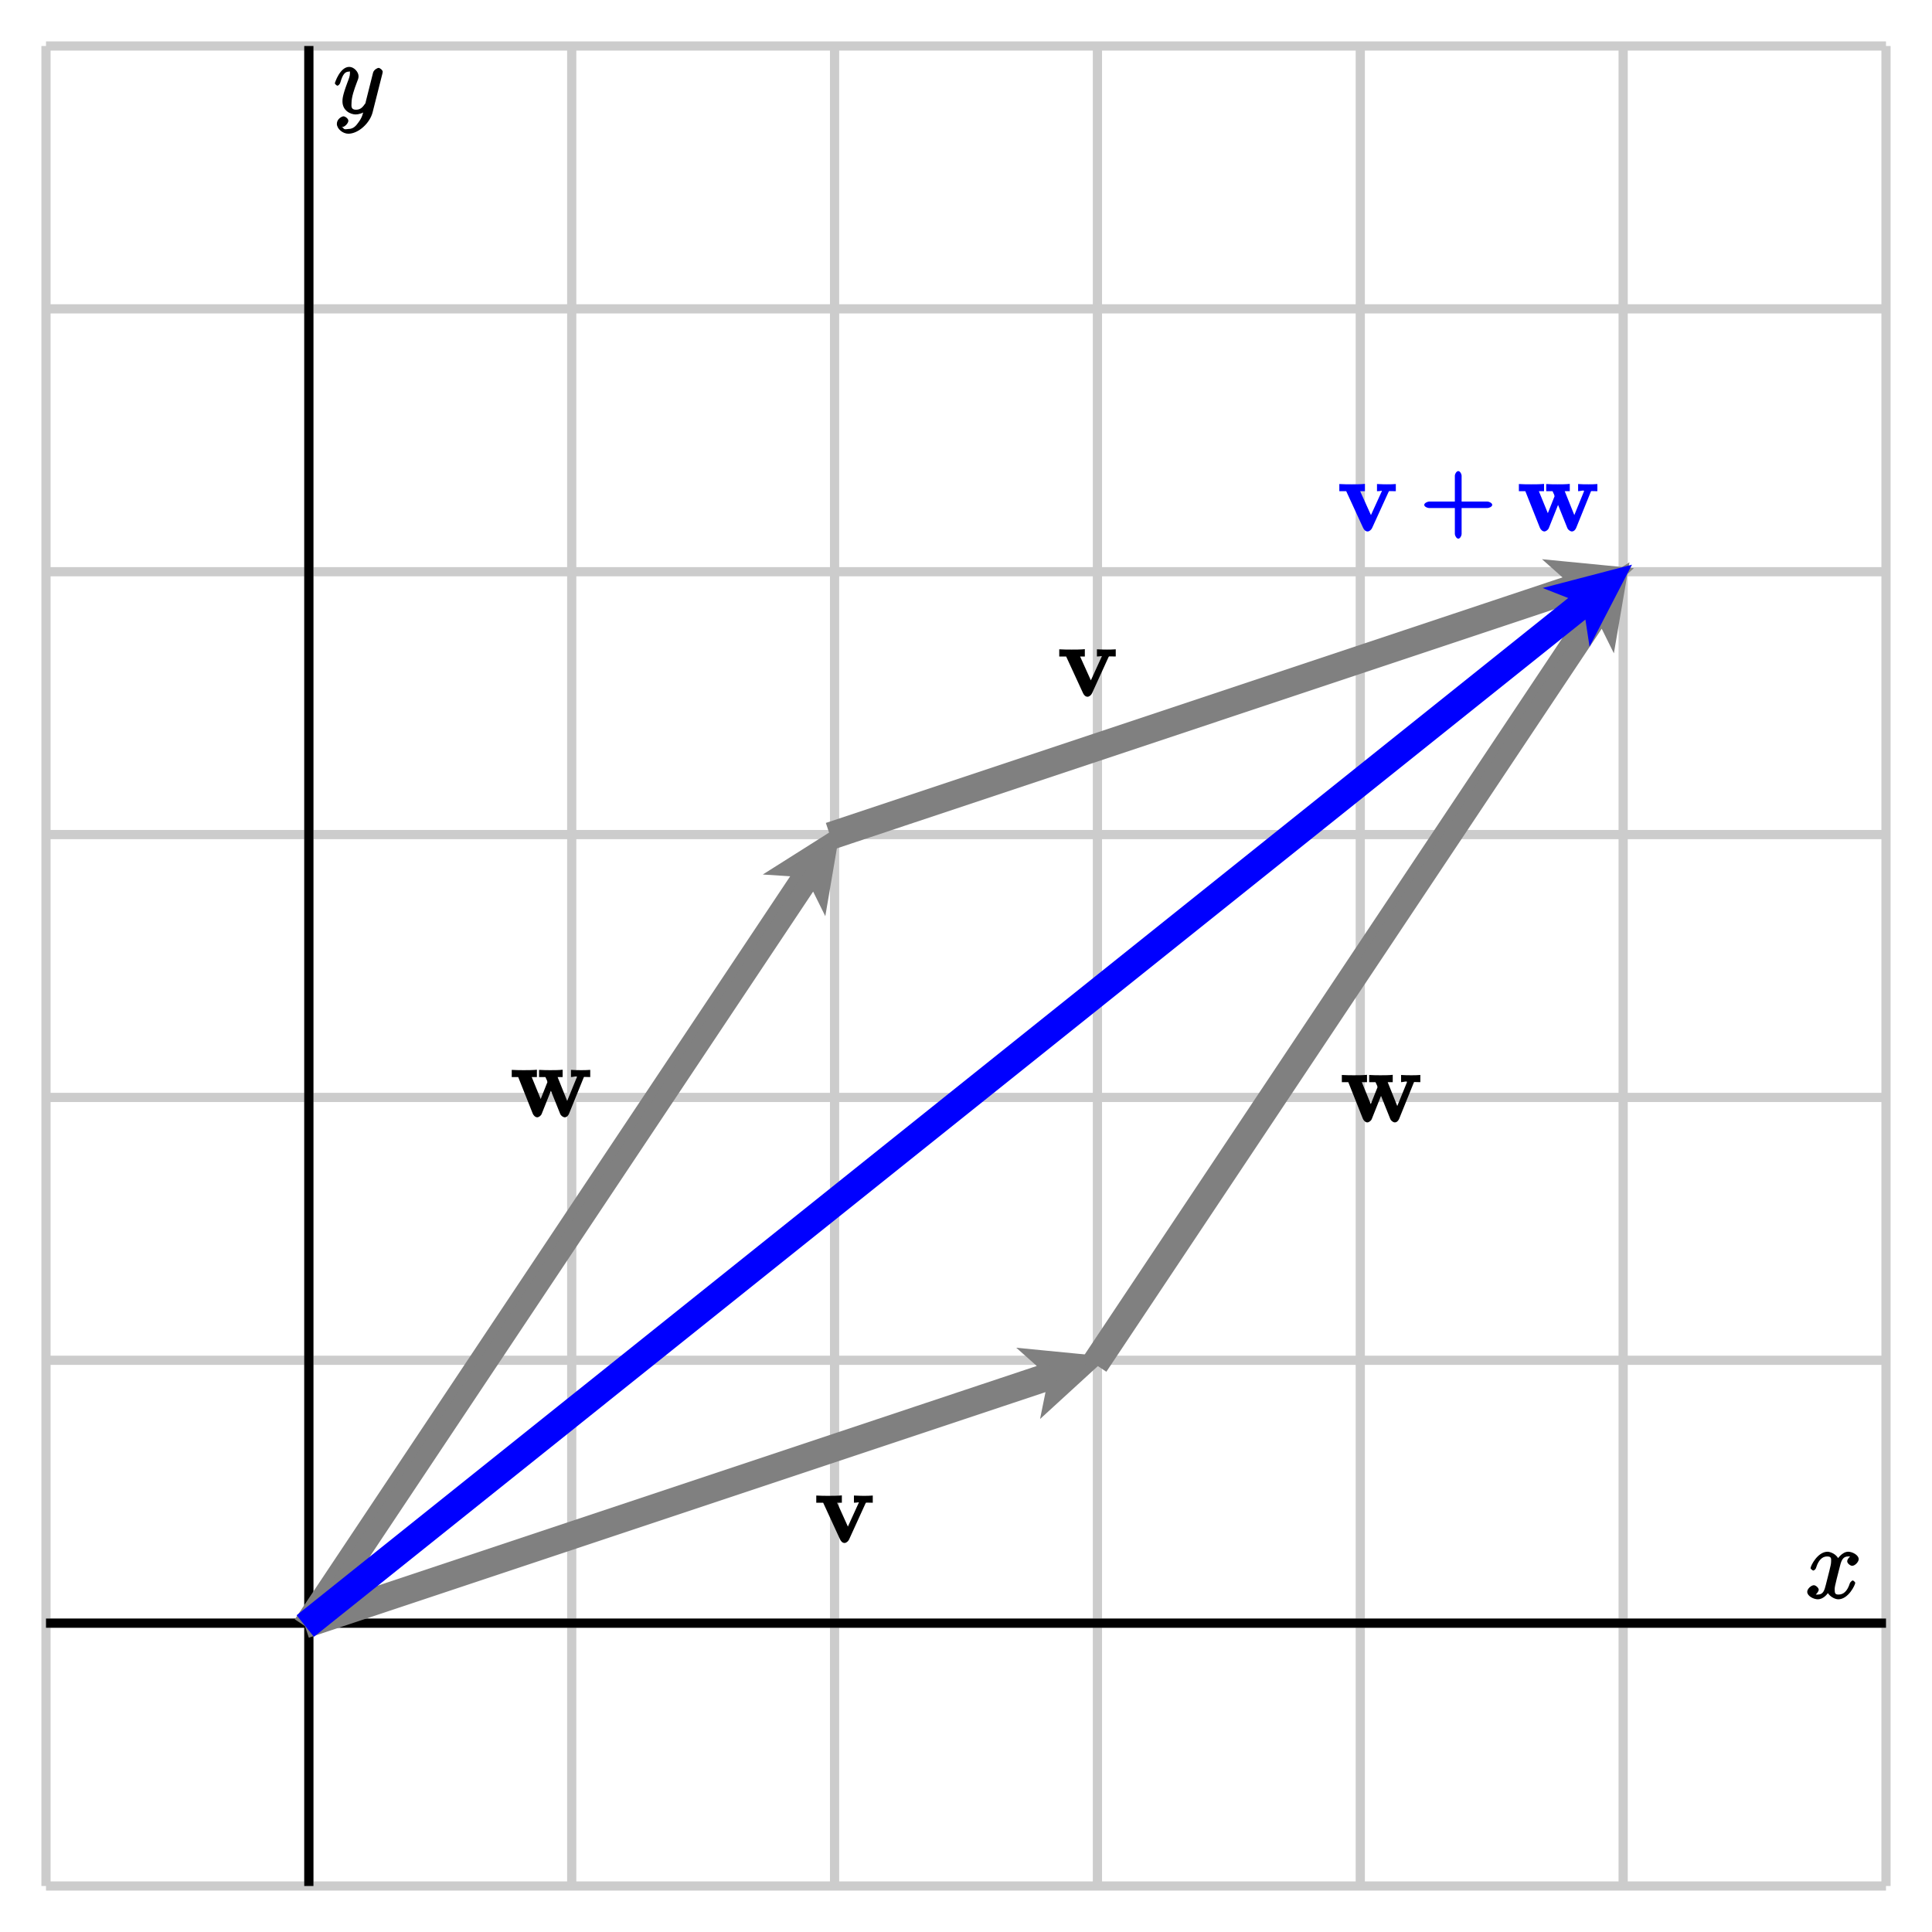
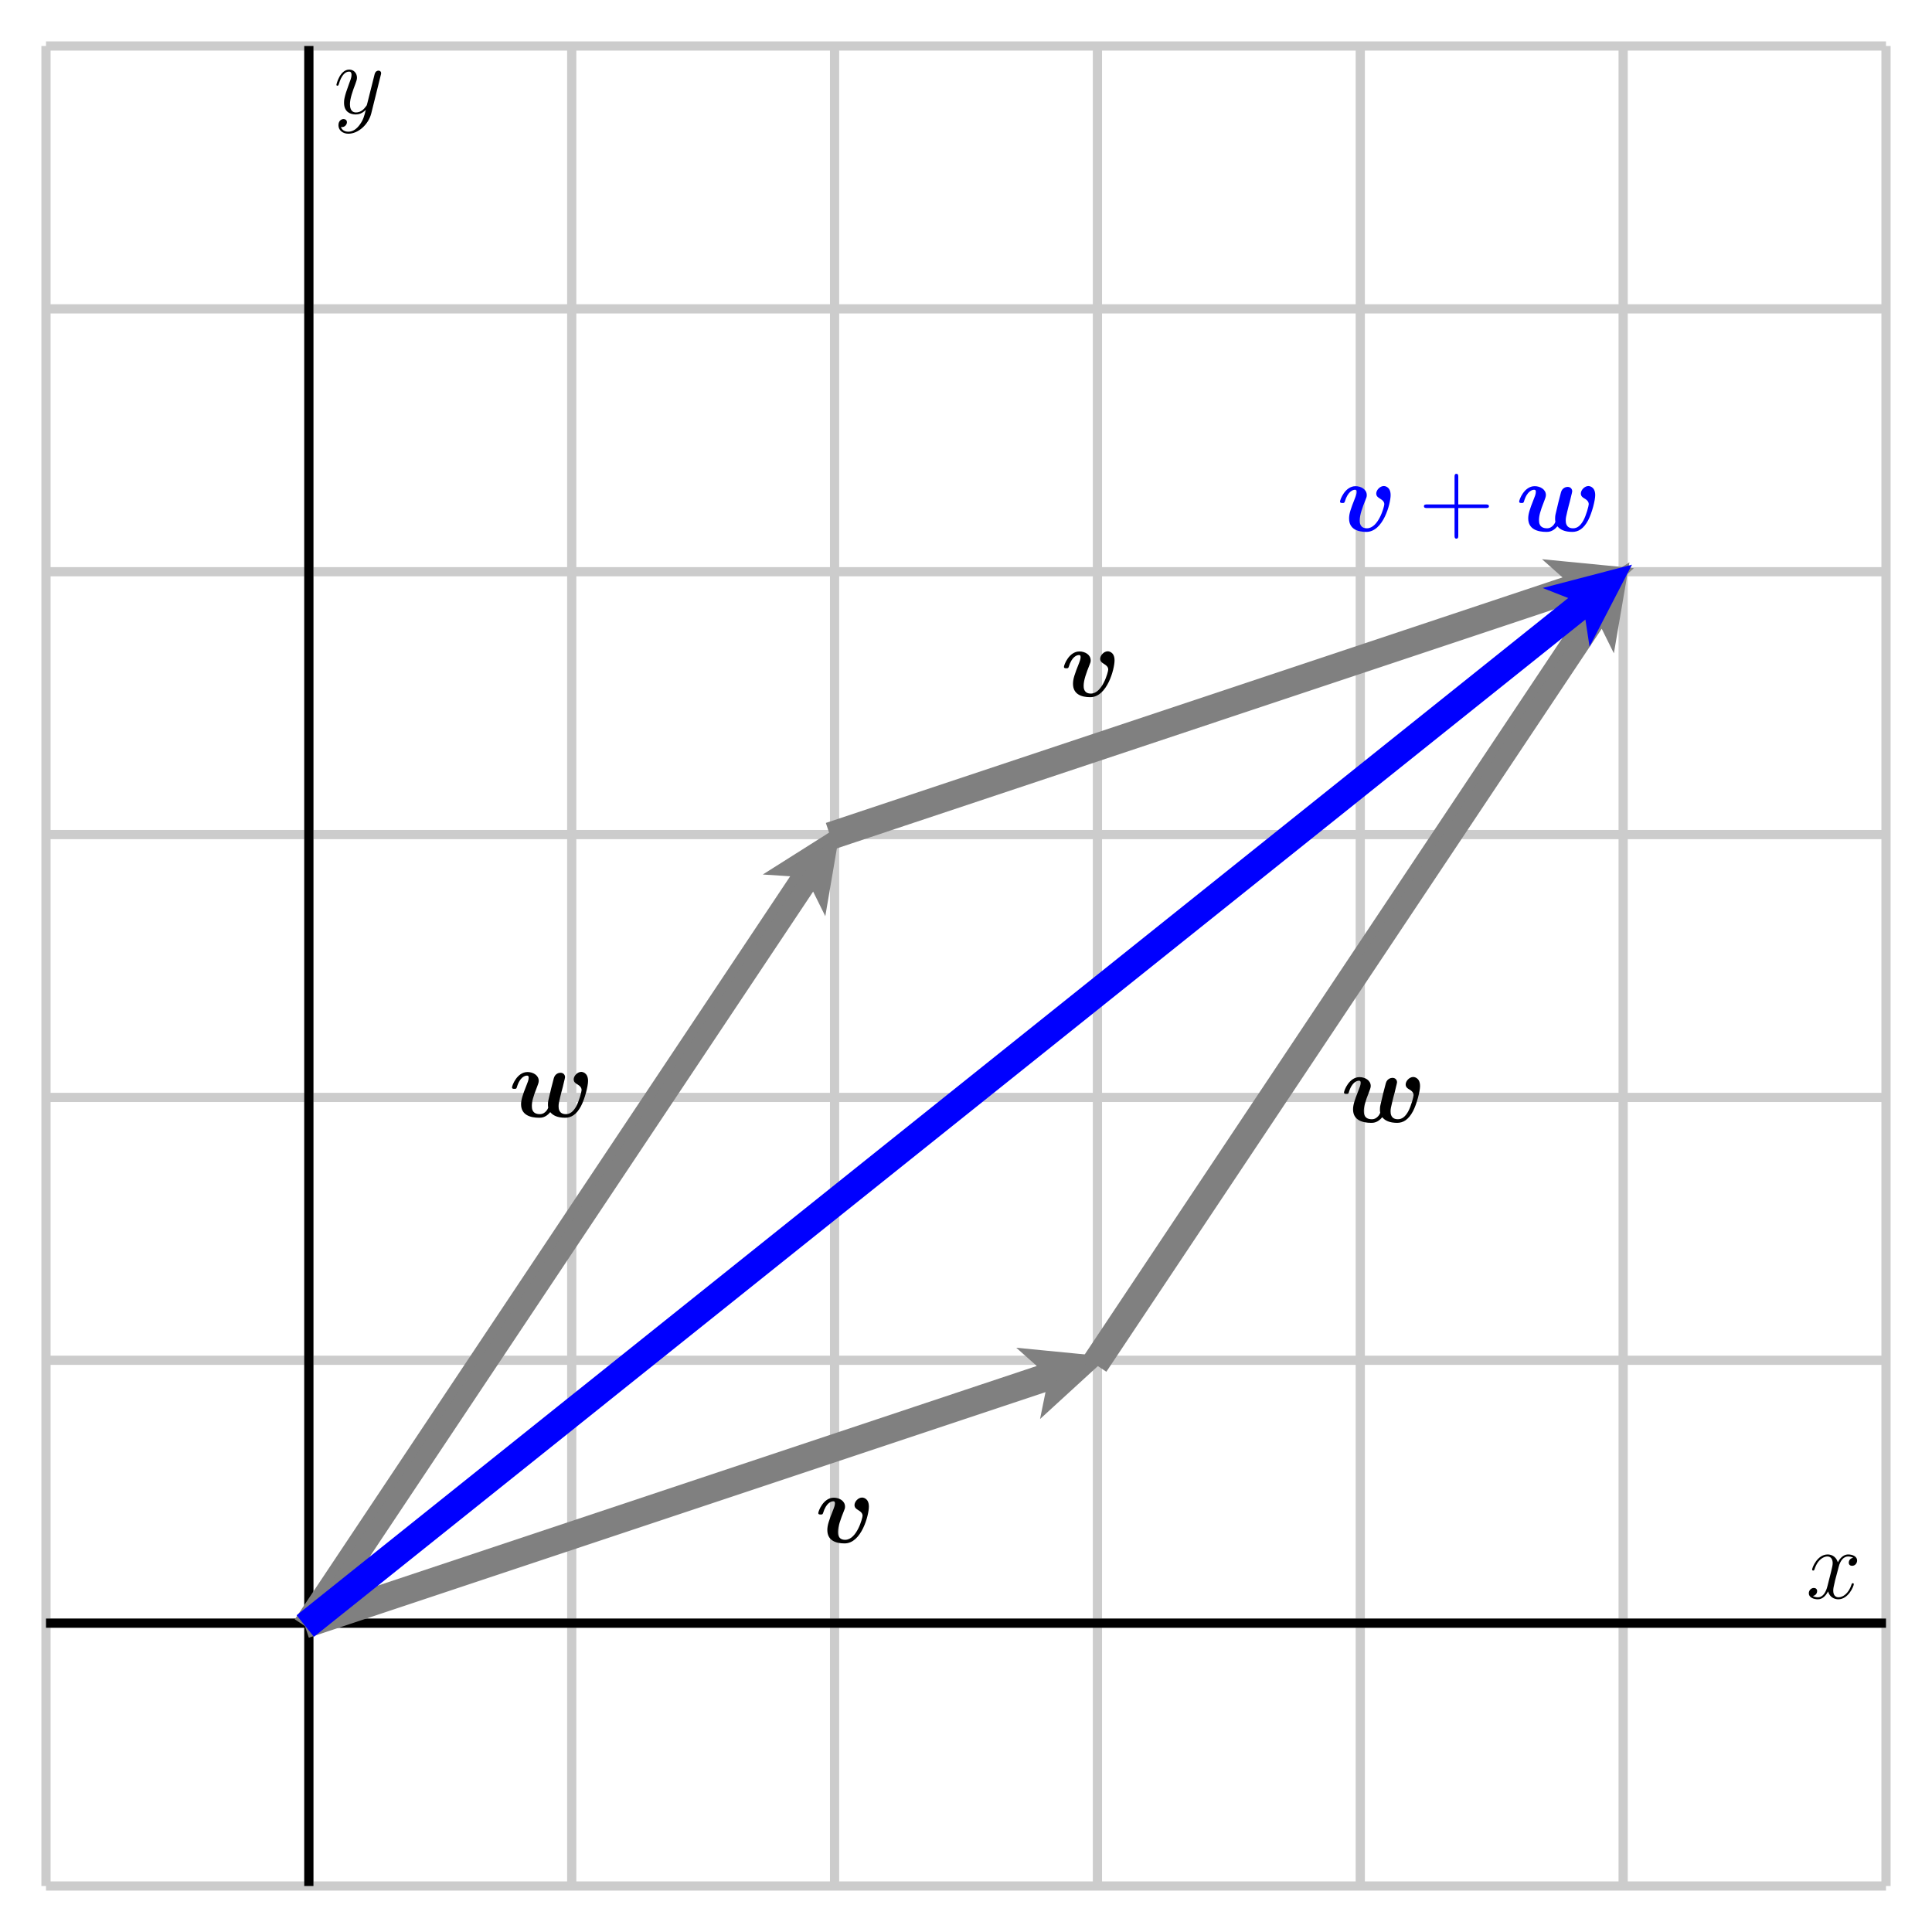
<svg xmlns="http://www.w3.org/2000/svg" xmlns:xlink="http://www.w3.org/1999/xlink" width="210pt" height="210pt" viewBox="0 0 210 210" version="1.1">
  <defs>
    <g>
      <symbol overflow="visible" id="glyph0-0">
        <path style="stroke:none;" d="" />
      </symbol>
      <symbol overflow="visible" id="glyph0-1">
-         <path style="stroke:none;" d="M 5.469 -4.234 C 5.547 -4.391 5.469 -4.328 6.266 -4.328 L 6.266 -5.109 C 5.75 -5.078 5.734 -5.078 5.297 -5.078 C 5 -5.078 4.984 -5.078 4.219 -5.109 L 4.219 -4.328 C 4.656 -4.328 4.75 -4.422 4.75 -4.344 C 4.75 -4.344 4.797 -4.438 4.844 -4.547 L 3.562 -1.734 L 2.391 -4.328 L 2.906 -4.328 L 2.906 -5.125 C 2.531 -5.078 1.766 -5.078 1.484 -5.078 C 1.172 -5.078 0.547 -5.078 0.125 -5.109 L 0.125 -4.328 L 0.875 -4.328 L 2.703 -0.359 C 2.797 -0.156 2.953 0.047 3.203 0.047 C 3.375 0.047 3.594 -0.125 3.688 -0.328 Z M 5.469 -4.234 " />
+         <path style="stroke:none;" d="M 5.844 -3.906 C 5.844 -4.891 5.125 -4.891 5.109 -4.891 C 4.672 -4.891 4.281 -4.438 4.281 -4.078 C 4.281 -3.766 4.516 -3.641 4.609 -3.578 C 5.062 -3.312 5.156 -3.125 5.156 -2.906 C 5.156 -2.672 4.531 -0.297 3.266 -0.297 C 2.484 -0.297 2.484 -0.953 2.484 -1.141 C 2.484 -1.766 2.781 -2.562 3.125 -3.422 C 3.219 -3.641 3.25 -3.734 3.25 -3.906 C 3.25 -4.531 2.625 -4.875 2.031 -4.875 C 0.891 -4.875 0.344 -3.406 0.344 -3.203 C 0.344 -3.047 0.5 -3.047 0.609 -3.047 C 0.734 -3.047 0.812 -3.047 0.859 -3.188 C 1.203 -4.344 1.766 -4.484 1.969 -4.484 C 2.047 -4.484 2.156 -4.484 2.156 -4.266 C 2.156 -4.016 2.016 -3.703 1.984 -3.609 C 1.484 -2.359 1.328 -1.875 1.328 -1.359 C 1.328 -0.219 2.25 0.094 3.203 0.094 C 5.047 0.094 5.844 -2.984 5.844 -3.906 Z M 5.844 -3.906 " />
      </symbol>
      <symbol overflow="visible" id="glyph0-2">
-         <path style="stroke:none;" d="M 7.906 -4.219 C 7.984 -4.406 7.875 -4.328 8.641 -4.328 L 8.641 -5.109 C 8.188 -5.078 8.047 -5.078 7.672 -5.078 C 7.219 -5.078 7.078 -5.078 6.547 -5.109 L 6.547 -4.328 C 6.797 -4.328 7.188 -4.484 7.188 -4.344 C 7.188 -4.328 7.188 -4.312 7.141 -4.203 L 6 -1.406 L 6.266 -1.406 L 5.094 -4.328 L 5.641 -4.328 L 5.641 -5.125 C 5.266 -5.078 4.625 -5.078 4.328 -5.078 C 3.781 -5.078 3.75 -5.078 3.078 -5.109 L 3.078 -4.328 L 3.766 -4.328 C 3.75 -4.391 3.797 -4.25 3.969 -3.891 C 3.922 -3.984 3.984 -3.828 3.984 -3.781 C 3.984 -3.75 3.953 -3.688 3.938 -3.656 L 3.125 -1.609 L 3.391 -1.609 L 2.281 -4.328 L 2.844 -4.328 L 2.844 -5.125 C 2.469 -5.078 1.734 -5.078 1.438 -5.078 C 1.094 -5.078 0.578 -5.078 0.109 -5.109 L 0.109 -4.328 L 0.812 -4.328 L 2.391 -0.359 C 2.469 -0.172 2.656 0.047 2.891 0.047 C 3.016 0.047 3.266 -0.094 3.359 -0.312 L 4.5 -3.172 L 4.234 -3.172 L 5.375 -0.328 C 5.469 -0.094 5.734 0.047 5.859 0.047 C 6.094 0.047 6.266 -0.156 6.344 -0.359 Z M 7.906 -4.219 " />
+         <path style="stroke:none;" d="M 6 -3.828 C 6.047 -4 6.109 -4.266 6.109 -4.312 C 6.109 -4.562 5.938 -4.797 5.609 -4.797 C 5.438 -4.797 5.031 -4.703 4.891 -4.219 C 4.703 -3.547 4.516 -2.75 4.344 -2.016 C 4.25 -1.641 4.25 -1.5 4.25 -1.359 C 4.25 -1.062 4.281 -1.078 4.281 -1.016 C 4.281 -0.953 4 -0.297 3.375 -0.297 C 2.5 -0.297 2.5 -0.953 2.5 -1.188 C 2.5 -1.641 2.625 -2.156 3.062 -3.25 C 3.141 -3.469 3.25 -3.719 3.25 -3.906 C 3.25 -4.531 2.625 -4.875 2.031 -4.875 C 0.891 -4.875 0.344 -3.406 0.344 -3.203 C 0.344 -3.047 0.5 -3.047 0.609 -3.047 C 0.734 -3.047 0.812 -3.047 0.859 -3.188 C 1.203 -4.391 1.797 -4.484 1.969 -4.484 C 2.031 -4.484 2.156 -4.484 2.156 -4.266 C 2.156 -4.016 2.047 -3.75 1.906 -3.406 C 1.484 -2.359 1.328 -1.828 1.328 -1.375 C 1.328 -0.188 2.359 0.094 3.297 0.094 C 3.516 0.094 4 0.094 4.5 -0.516 C 4.797 -0.156 5.281 0.094 6.125 0.094 C 6.766 0.094 7.344 -0.234 7.844 -1.172 C 8.266 -1.984 8.609 -3.344 8.609 -3.906 C 8.609 -4.891 7.875 -4.891 7.875 -4.891 C 7.453 -4.891 7.047 -4.453 7.047 -4.078 C 7.047 -3.766 7.281 -3.641 7.375 -3.578 C 7.797 -3.344 7.906 -3.141 7.906 -2.906 C 7.906 -2.75 7.641 -1.719 7.312 -1.125 C 7 -0.578 6.656 -0.297 6.203 -0.297 C 5.422 -0.297 5.406 -0.938 5.406 -1.156 C 5.406 -1.438 5.453 -1.594 5.578 -2.141 C 5.656 -2.453 5.781 -2.984 5.859 -3.234 Z M 6 -3.828 " />
      </symbol>
      <symbol overflow="visible" id="glyph1-0">
        <path style="stroke:none;" d="" />
      </symbol>
      <symbol overflow="visible" id="glyph1-1">
-         <path style="stroke:none;" d="M 4.312 -2.5 L 7.281 -2.5 C 7.438 -2.5 7.797 -2.641 7.797 -2.844 C 7.797 -3.047 7.453 -3.203 7.281 -3.203 L 4.469 -3.203 L 4.469 -6.031 C 4.469 -6.172 4.312 -6.516 4.109 -6.516 C 3.906 -6.516 3.734 -6.188 3.734 -6.031 L 3.734 -3.203 L 0.922 -3.203 C 0.781 -3.203 0.406 -3.047 0.406 -2.844 C 0.406 -2.641 0.766 -2.5 0.922 -2.5 L 3.734 -2.5 L 3.734 0.328 C 3.734 0.484 3.906 0.828 4.109 0.828 C 4.312 0.828 4.469 0.5 4.469 0.328 L 4.469 -2.5 Z M 4.312 -2.5 " />
+         <path style="stroke:none;" d="M 4.312 -2.5 L 7.281 -2.5 C 7.438 -2.5 7.641 -2.5 7.641 -2.688 C 7.641 -2.891 7.453 -2.891 7.281 -2.891 L 4.312 -2.891 L 4.312 -5.875 C 4.312 -6.031 4.312 -6.219 4.109 -6.219 C 3.906 -6.219 3.906 -6.031 3.906 -5.875 L 3.906 -2.891 L 0.922 -2.891 C 0.781 -2.891 0.578 -2.891 0.578 -2.703 C 0.578 -2.5 0.766 -2.5 0.922 -2.5 L 3.906 -2.5 L 3.906 0.484 C 3.906 0.641 3.906 0.828 4.109 0.828 C 4.312 0.828 4.312 0.641 4.312 0.484 Z M 4.312 -2.5 " />
      </symbol>
      <symbol overflow="visible" id="glyph2-0">
        <path style="stroke:none;" d="" />
      </symbol>
      <symbol overflow="visible" id="glyph2-1">
-         <path style="stroke:none;" d="M 5.125 -4.703 C 4.766 -4.641 4.469 -4.234 4.469 -4.031 C 4.469 -3.766 4.844 -3.531 5 -3.531 C 5.328 -3.531 5.719 -3.969 5.719 -4.25 C 5.719 -4.703 5.031 -5.062 4.578 -5.062 C 3.922 -5.062 3.375 -4.266 3.281 -4.062 L 3.609 -4.062 C 3.375 -4.875 2.531 -5.062 2.344 -5.062 C 1.234 -5.062 0.484 -3.5 0.484 -3.266 C 0.484 -3.219 0.703 -3.016 0.781 -3.016 C 0.859 -3.016 1 -3.125 1.062 -3.25 C 1.438 -4.469 2 -4.547 2.312 -4.547 C 2.797 -4.547 2.719 -4.25 2.719 -3.984 C 2.719 -3.75 2.656 -3.5 2.531 -2.984 L 2.156 -1.5 C 2 -0.859 1.859 -0.406 1.281 -0.406 C 1.234 -0.406 1.078 -0.359 0.859 -0.5 L 0.734 -0.25 C 1.125 -0.328 1.375 -0.797 1.375 -0.922 C 1.375 -1.141 1.047 -1.422 0.844 -1.422 C 0.578 -1.422 0.125 -1.047 0.125 -0.703 C 0.125 -0.25 0.812 0.109 1.281 0.109 C 1.797 0.109 2.281 -0.344 2.5 -0.781 L 2.219 -0.891 C 2.391 -0.266 3.094 0.109 3.5 0.109 C 4.594 0.109 5.344 -1.453 5.344 -1.688 C 5.344 -1.75 5.141 -1.938 5.078 -1.938 C 4.984 -1.938 4.797 -1.734 4.766 -1.656 C 4.469 -0.703 4.016 -0.406 3.531 -0.406 C 3.156 -0.406 3.109 -0.547 3.109 -0.984 C 3.109 -1.219 3.156 -1.391 3.328 -2.109 L 3.703 -3.578 C 3.859 -4.219 4.078 -4.547 4.562 -4.547 C 4.594 -4.547 4.766 -4.594 4.984 -4.453 Z M 5.125 -4.703 " />
+         <path style="stroke:none;" d="M 5.125 -4.406 C 4.766 -4.344 4.641 -4.078 4.641 -3.875 C 4.641 -3.609 4.844 -3.531 5 -3.531 C 5.328 -3.531 5.547 -3.812 5.547 -4.109 C 5.547 -4.562 5.031 -4.766 4.578 -4.766 C 3.922 -4.766 3.547 -4.109 3.453 -3.906 C 3.203 -4.719 2.531 -4.766 2.344 -4.766 C 1.234 -4.766 0.656 -3.344 0.656 -3.109 C 0.656 -3.062 0.703 -3.016 0.781 -3.016 C 0.859 -3.016 0.891 -3.078 0.906 -3.125 C 1.281 -4.312 2 -4.547 2.312 -4.547 C 2.797 -4.547 2.891 -4.094 2.891 -3.828 C 2.891 -3.594 2.828 -3.344 2.703 -2.828 L 2.328 -1.344 C 2.172 -0.703 1.859 -0.109 1.281 -0.109 C 1.234 -0.109 0.953 -0.109 0.734 -0.25 C 1.125 -0.328 1.203 -0.641 1.203 -0.781 C 1.203 -1 1.047 -1.125 0.844 -1.125 C 0.578 -1.125 0.297 -0.891 0.297 -0.547 C 0.297 -0.094 0.812 0.109 1.281 0.109 C 1.797 0.109 2.156 -0.297 2.391 -0.75 C 2.562 -0.109 3.094 0.109 3.5 0.109 C 4.594 0.109 5.188 -1.312 5.188 -1.547 C 5.188 -1.594 5.141 -1.641 5.078 -1.641 C 4.984 -1.641 4.969 -1.594 4.938 -1.5 C 4.641 -0.547 4.016 -0.109 3.531 -0.109 C 3.156 -0.109 2.953 -0.391 2.953 -0.828 C 2.953 -1.062 2.984 -1.234 3.156 -1.953 L 3.547 -3.422 C 3.703 -4.078 4.078 -4.547 4.562 -4.547 C 4.594 -4.547 4.891 -4.547 5.125 -4.406 Z M 5.125 -4.406 " />
      </symbol>
      <symbol overflow="visible" id="glyph2-2">
-         <path style="stroke:none;" d="M 2.703 0.953 C 2.422 1.359 2.125 1.688 1.594 1.688 C 1.469 1.688 1.109 1.812 1.031 1.562 C 0.828 1.484 0.875 1.484 0.891 1.484 C 1.219 1.484 1.594 1.047 1.594 0.797 C 1.594 0.547 1.234 0.312 1.062 0.312 C 0.891 0.312 0.344 0.594 0.344 1.125 C 0.344 1.672 0.984 2.203 1.594 2.203 C 2.672 2.203 3.938 1.062 4.234 -0.141 L 5.297 -4.344 C 5.297 -4.406 5.328 -4.469 5.328 -4.531 C 5.328 -4.703 5.031 -4.953 4.875 -4.953 C 4.766 -4.953 4.375 -4.766 4.281 -4.438 L 3.484 -1.266 C 3.438 -1.062 3.484 -1.156 3.391 -1.031 C 3.172 -0.734 2.953 -0.406 2.422 -0.406 C 1.828 -0.406 1.938 -0.859 1.938 -1.141 C 1.938 -1.766 2.219 -2.594 2.516 -3.375 C 2.641 -3.688 2.703 -3.828 2.703 -4.047 C 2.703 -4.5 2.219 -5.062 1.688 -5.062 C 0.688 -5.062 0.125 -3.344 0.125 -3.266 C 0.125 -3.219 0.328 -3.016 0.406 -3.016 C 0.5 -3.016 0.688 -3.203 0.719 -3.359 C 0.984 -4.266 1.234 -4.547 1.656 -4.547 C 1.75 -4.547 1.766 -4.703 1.766 -4.344 C 1.766 -4.062 1.641 -3.75 1.484 -3.344 C 0.953 -1.922 0.953 -1.562 0.953 -1.312 C 0.953 -0.281 1.859 0.109 2.391 0.109 C 2.703 0.109 3.219 -0.031 3.484 -0.312 L 3.297 -0.484 C 3.156 0.109 3.094 0.422 2.703 0.953 Z M 2.703 0.953 " />
+         <path style="stroke:none;" d="M 2.844 1.203 C 2.547 1.625 2.125 1.984 1.594 1.984 C 1.469 1.984 0.953 1.969 0.781 1.469 C 0.828 1.484 0.875 1.484 0.891 1.484 C 1.219 1.484 1.438 1.203 1.438 0.953 C 1.438 0.703 1.234 0.609 1.062 0.609 C 0.891 0.609 0.516 0.75 0.516 1.281 C 0.516 1.828 0.984 2.203 1.594 2.203 C 2.672 2.203 3.766 1.203 4.078 0.016 L 5.125 -4.203 C 5.141 -4.25 5.156 -4.312 5.156 -4.391 C 5.156 -4.547 5.031 -4.656 4.875 -4.656 C 4.766 -4.656 4.547 -4.609 4.453 -4.281 L 3.656 -1.109 C 3.609 -0.922 3.609 -0.891 3.516 -0.781 C 3.297 -0.469 2.953 -0.109 2.422 -0.109 C 1.828 -0.109 1.766 -0.703 1.766 -1 C 1.766 -1.609 2.062 -2.438 2.359 -3.219 C 2.469 -3.531 2.531 -3.688 2.531 -3.891 C 2.531 -4.344 2.219 -4.766 1.688 -4.766 C 0.688 -4.766 0.297 -3.203 0.297 -3.109 C 0.297 -3.062 0.328 -3.016 0.406 -3.016 C 0.5 -3.016 0.516 -3.062 0.562 -3.203 C 0.828 -4.109 1.234 -4.547 1.656 -4.547 C 1.75 -4.547 1.938 -4.547 1.938 -4.188 C 1.938 -3.906 1.812 -3.594 1.656 -3.188 C 1.125 -1.766 1.125 -1.422 1.125 -1.156 C 1.125 -0.125 1.859 0.109 2.391 0.109 C 2.703 0.109 3.094 0.016 3.484 -0.391 L 3.484 -0.375 C 3.328 0.266 3.219 0.688 2.844 1.203 Z M 2.844 1.203 " />
      </symbol>
    </g>
  </defs>
  <g id="surface1">
    <path style="fill:none;stroke-width:10;stroke-linecap:butt;stroke-linejoin:miter;stroke:rgb(80.077%,80.077%,80.077%);stroke-opacity:1;stroke-miterlimit:10;" d="M 50 50 L 50 2050 M 335.703 50 L 335.703 2050 M 621.445 50 L 621.445 2050 M 907.148 50 L 907.148 2050 M 1192.852 50 L 1192.852 2050 M 1478.555 50 L 1478.555 2050 M 1764.297 50 L 1764.297 2050 M 2050 50 L 2050 2050 M 50 50 L 2050 50 M 50 335.703 L 2050 335.703 M 50 621.445 L 2050 621.445 M 50 907.148 L 2050 907.148 M 50 1192.852 L 2050 1192.852 M 50 1478.555 L 2050 1478.555 M 50 1764.297 L 2050 1764.297 M 50 2050 L 2050 2050 " transform="matrix(0.1,0,0,-0.1,0,210)" />
    <path style="fill:none;stroke-width:10;stroke-linecap:butt;stroke-linejoin:miter;stroke:rgb(0%,0%,0%);stroke-opacity:1;stroke-miterlimit:10;" d="M 50 335.703 L 2050 335.703 M 335.703 50 L 335.703 2050 " transform="matrix(0.1,0,0,-0.1,0,210)" />
    <path style=" stroke:none;fill-rule:nonzero;fill:rgb(50%,50%,50%);fill-opacity:1;" d="M 33.887 177.379 L 114.305 150.57 L 113.844 152.836 L 119.285 147.855 L 111.945 147.141 L 113.672 148.676 L 33.254 175.48 L 33.887 177.379 " />
    <path style="fill:none;stroke-width:10;stroke-linecap:butt;stroke-linejoin:miter;stroke:rgb(50%,50%,50%);stroke-opacity:1;stroke-miterlimit:10;" d="M 338.867 326.211 L 1143.047 594.297 L 1138.438 571.641 L 1192.852 621.445 L 1119.453 628.594 L 1136.719 613.242 L 332.539 345.195 Z M 338.867 326.211 " transform="matrix(0.1,0,0,-0.1,0,210)" />
    <path style=" stroke:none;fill-rule:nonzero;fill:rgb(50%,50%,50%);fill-opacity:1;" d="M 34.402 176.984 L 88.449 95.914 L 89.473 97.984 L 90.715 90.715 L 84.48 94.656 L 86.785 94.805 L 32.738 175.875 L 34.402 176.984 " />
    <path style="fill:none;stroke-width:10;stroke-linecap:butt;stroke-linejoin:miter;stroke:rgb(50%,50%,50%);stroke-opacity:1;stroke-miterlimit:10;" d="M 344.023 330.156 L 884.492 1140.859 L 894.727 1120.156 L 907.148 1192.852 L 844.805 1153.438 L 867.852 1151.953 L 327.383 341.25 Z M 344.023 330.156 " transform="matrix(0.1,0,0,-0.1,0,210)" />
    <path style=" stroke:none;fill-rule:nonzero;fill:rgb(50%,50%,50%);fill-opacity:1;" d="M 91.031 91.664 L 171.449 64.855 L 170.984 67.121 L 176.43 62.145 L 169.09 61.43 L 170.816 62.961 L 90.398 89.766 L 91.031 91.664 " />
    <path style="fill:none;stroke-width:10;stroke-linecap:butt;stroke-linejoin:miter;stroke:rgb(50%,50%,50%);stroke-opacity:1;stroke-miterlimit:10;" d="M 910.312 1183.359 L 1714.492 1451.445 L 1709.844 1428.789 L 1764.297 1478.555 L 1690.898 1485.703 L 1708.164 1470.391 L 903.984 1202.344 Z M 910.312 1183.359 " transform="matrix(0.1,0,0,-0.1,0,210)" />
    <path style=" stroke:none;fill-rule:nonzero;fill:rgb(50%,50%,50%);fill-opacity:1;" d="M 120.117 148.41 L 174.164 67.344 L 175.188 69.414 L 176.43 62.145 L 170.195 66.086 L 172.5 66.234 L 118.453 147.301 L 120.117 148.41 " />
    <path style="fill:none;stroke-width:10;stroke-linecap:butt;stroke-linejoin:miter;stroke:rgb(50%,50%,50%);stroke-opacity:1;stroke-miterlimit:10;" d="M 1201.172 615.898 L 1741.641 1426.562 L 1751.875 1405.859 L 1764.297 1478.555 L 1701.953 1439.141 L 1725 1437.656 L 1184.531 626.992 Z M 1201.172 615.898 " transform="matrix(0.1,0,0,-0.1,0,210)" />
    <path style=" stroke:none;fill-rule:nonzero;fill:rgb(0%,0%,100%);fill-opacity:1;" d="M 34.195 177.211 L 172.691 66.41 L 173.039 68.695 L 176.43 62.145 L 169.293 64.008 L 171.445 64.852 L 32.945 175.648 L 34.195 177.211 " />
    <path style="fill:none;stroke-width:10;stroke-linecap:butt;stroke-linejoin:miter;stroke:rgb(0%,0%,100%);stroke-opacity:1;stroke-miterlimit:10;" d="M 341.953 327.891 L 1726.914 1435.898 L 1730.391 1413.047 L 1764.297 1478.555 L 1692.93 1459.922 L 1714.453 1451.484 L 329.453 343.516 Z M 341.953 327.891 " transform="matrix(0.1,0,0,-0.1,0,210)" />
    <g style="fill:rgb(0%,0%,0%);fill-opacity:1;">
      <use xlink:href="#glyph0-1" x="88.6" y="167.668" />
    </g>
    <g style="fill:rgb(0%,0%,0%);fill-opacity:1;">
-       <use xlink:href="#glyph0-2" x="55.515" y="121.4" />
+       <use xlink:href="#glyph0-2" x="55.31" y="121.4" />
    </g>
    <g style="fill:rgb(0%,0%,0%);fill-opacity:1;">
-       <use xlink:href="#glyph0-1" x="115.011" y="75.686" />
+       <use xlink:href="#glyph0-1" x="115.303" y="75.686" />
    </g>
    <g style="fill:rgb(0%,0%,0%);fill-opacity:1;">
      <use xlink:href="#glyph0-2" x="145.743" y="121.954" />
    </g>
    <g style="fill:rgb(0%,0%,100%);fill-opacity:1;">
-       <use xlink:href="#glyph0-1" x="145.454" y="57.721" />
+       <use xlink:href="#glyph0-1" x="145.311" y="57.721" />
    </g>
    <g style="fill:rgb(0%,0%,100%);fill-opacity:1;">
-       <use xlink:href="#glyph1-1" x="154.402" y="57.721" />
+       <use xlink:href="#glyph1-1" x="154.197" y="57.721" />
    </g>
    <g style="fill:rgb(0%,0%,100%);fill-opacity:1;">
-       <use xlink:href="#glyph0-2" x="164.987" y="57.721" />
+       <use xlink:href="#glyph0-2" x="164.783" y="57.721" />
    </g>
    <g style="fill:rgb(0%,0%,0%);fill-opacity:1;">
      <use xlink:href="#glyph2-1" x="196.313" y="173.728" />
    </g>
    <g style="fill:rgb(0%,0%,0%);fill-opacity:1;">
      <use xlink:href="#glyph2-2" x="36.271" y="12.332" />
    </g>
  </g>
</svg>
